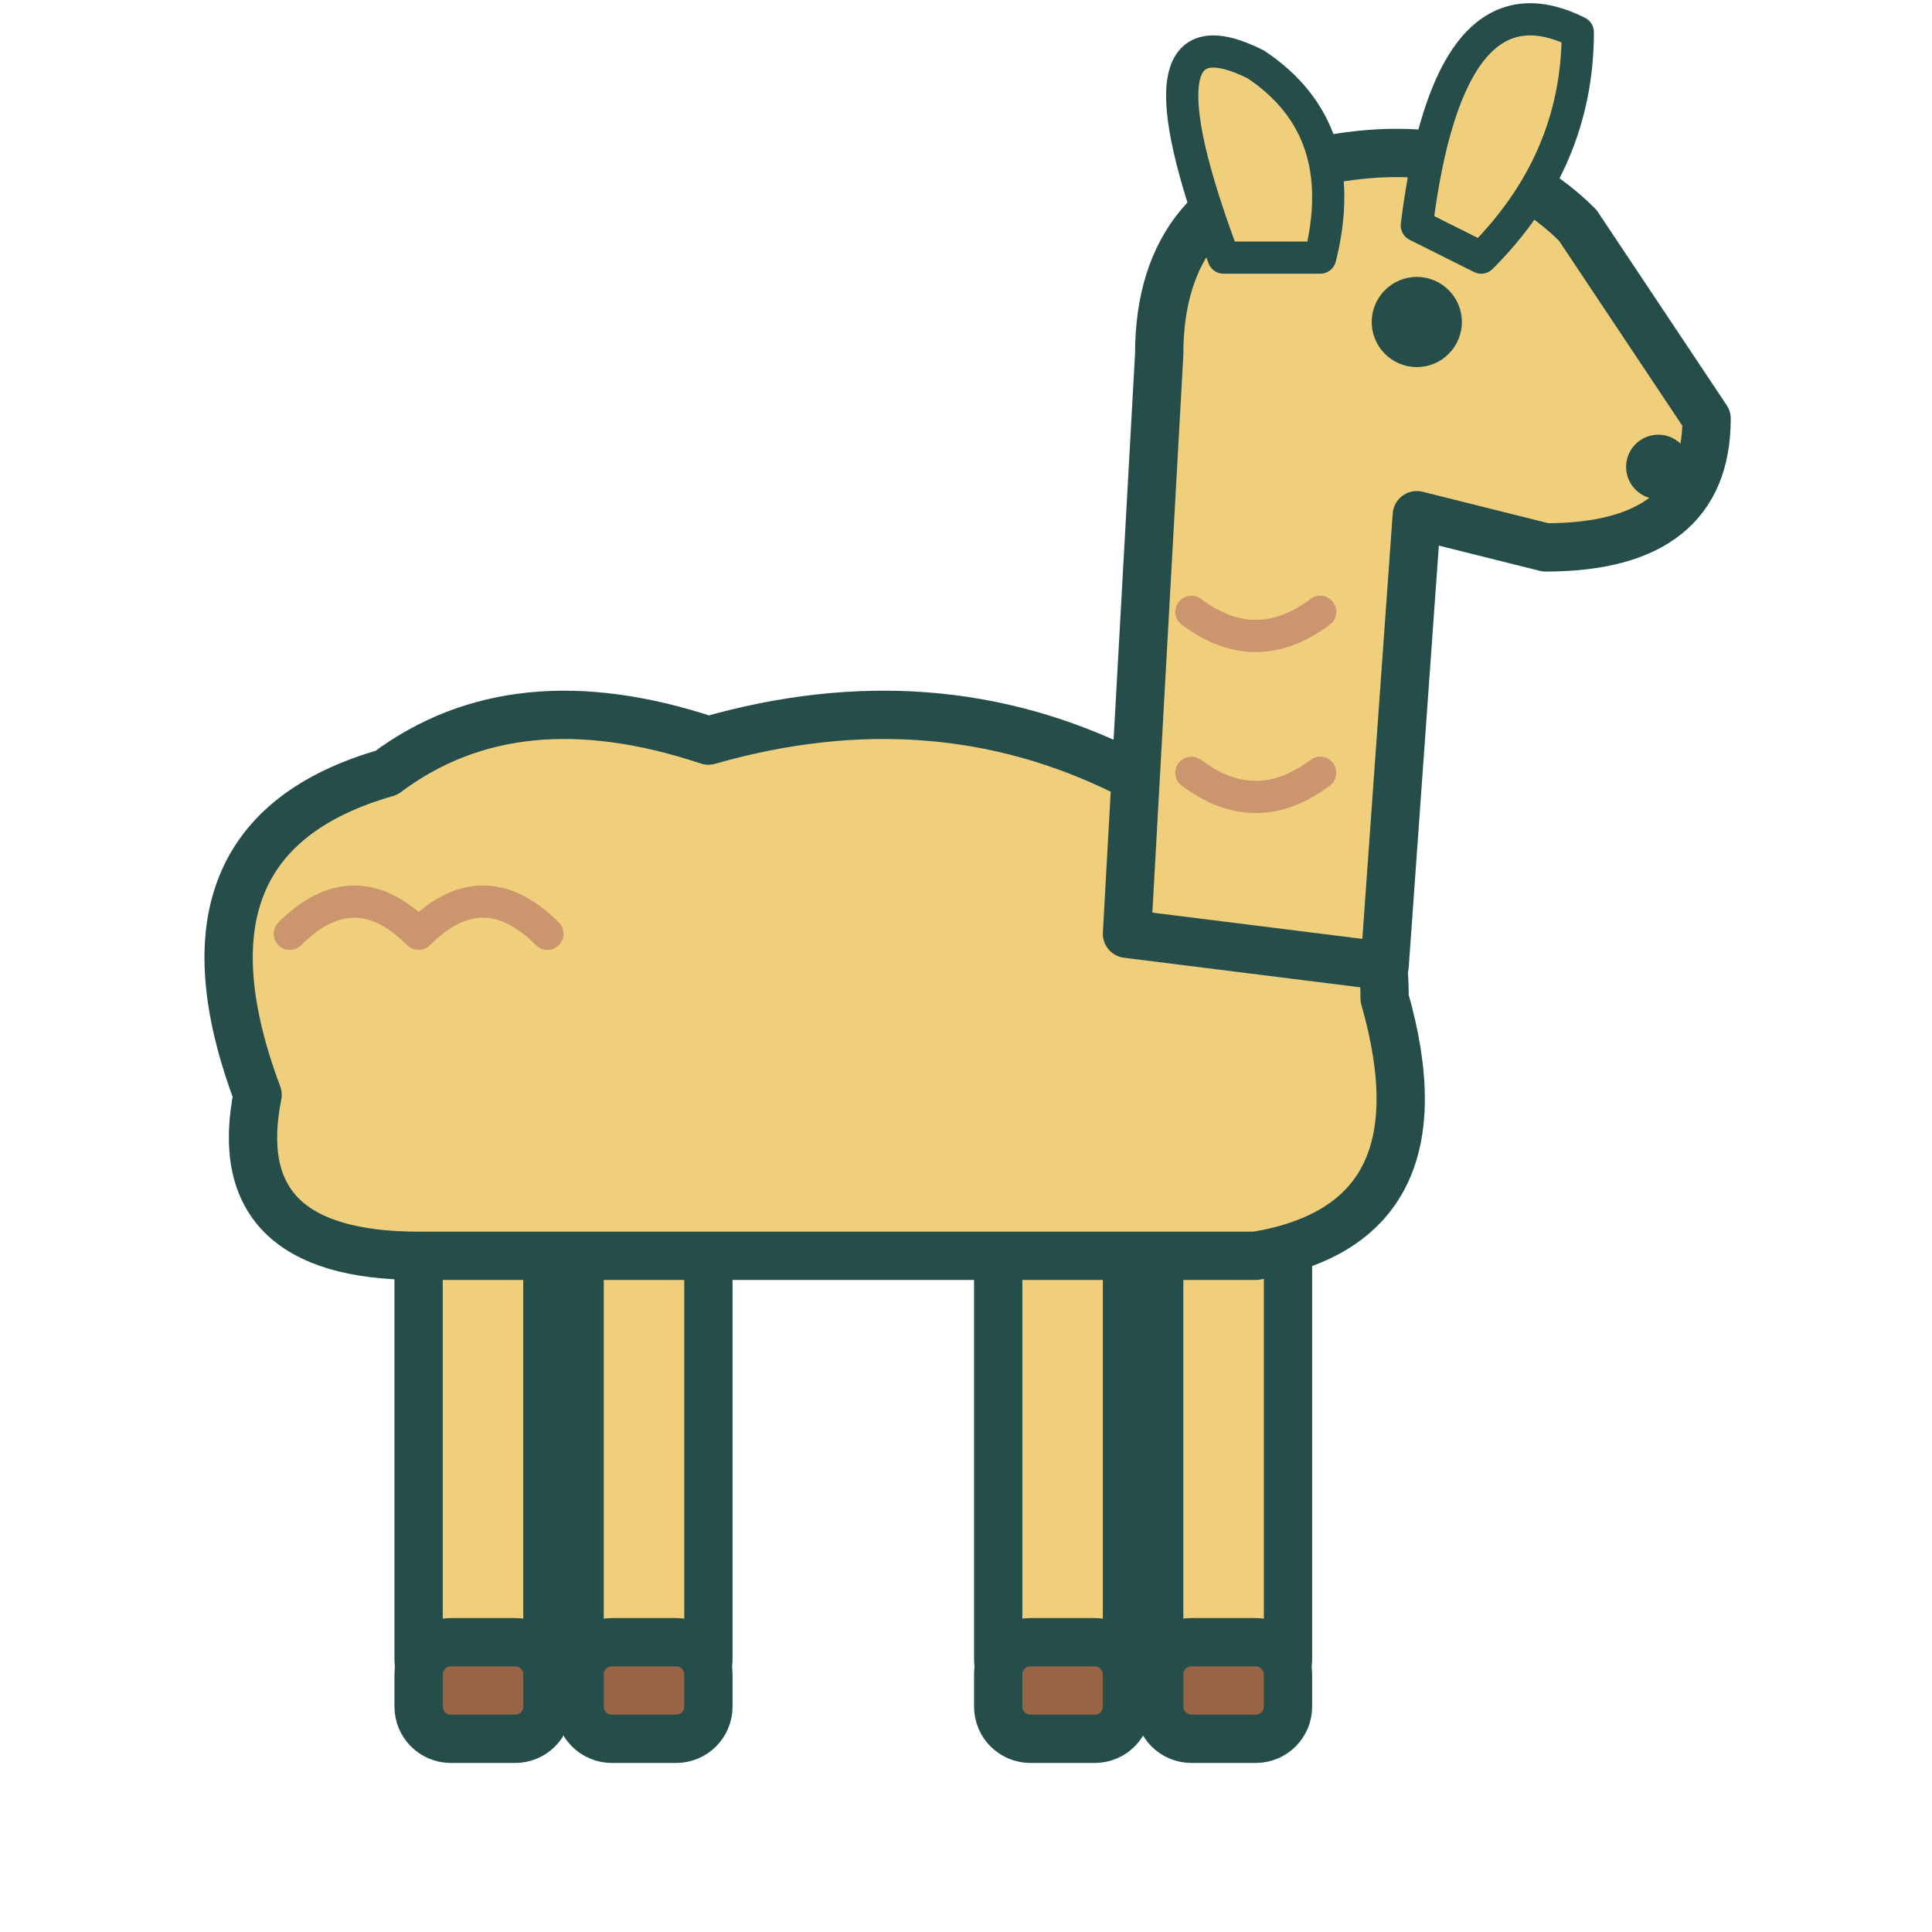
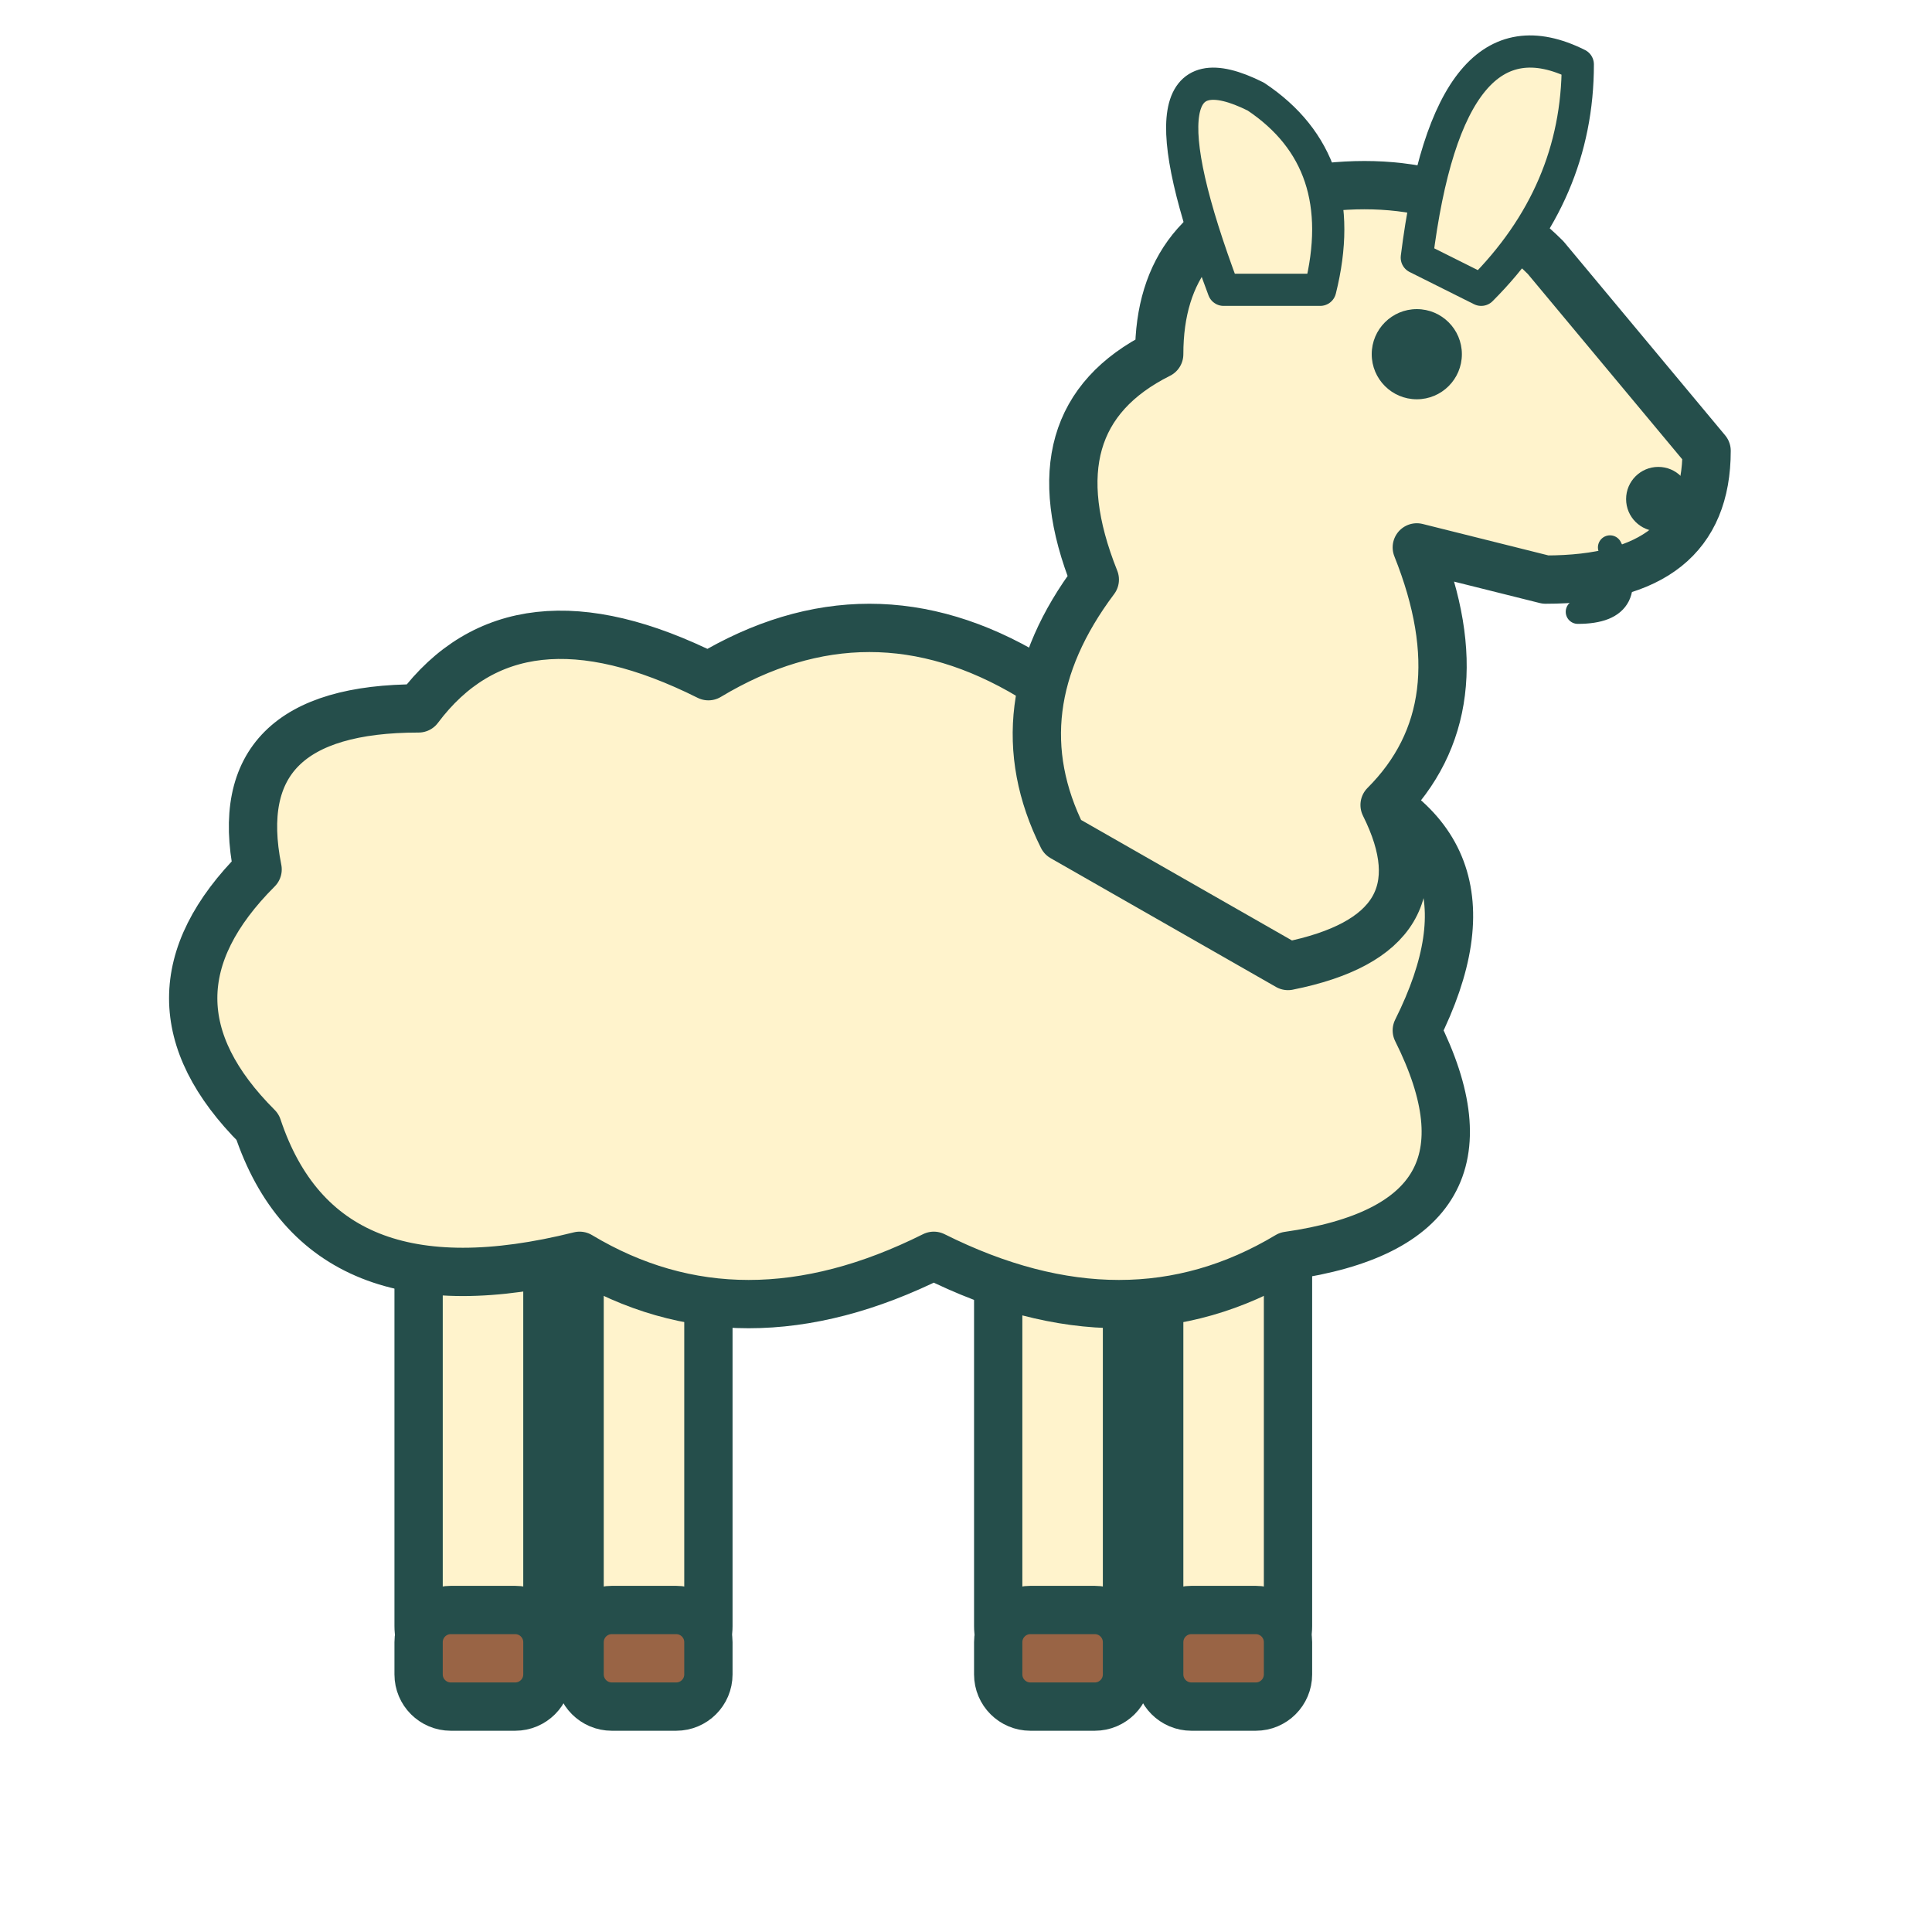
<svg xmlns="http://www.w3.org/2000/svg" viewBox="0 0 120 120">
  <g fill="none" stroke="#254E4B" stroke-width="3" stroke-linecap="round" stroke-linejoin="round">
-     <rect x="26" y="72" width="8" height="34" rx="3" fill="#F0CF7C" />
-     <rect x="36" y="72" width="8" height="34" rx="3" fill="#F0CF7C" />
-     <rect x="62" y="72" width="8" height="34" rx="3" fill="#F0CF7C" />
-     <rect x="72" y="72" width="8" height="34" rx="3" fill="#F0CF7C" />
-     <rect x="26" y="102" width="8" height="6" rx="2" fill="#996445" />
-     <rect x="36" y="102" width="8" height="6" rx="2" fill="#996445" />
-     <rect x="62" y="102" width="8" height="6" rx="2" fill="#996445" />
-     <rect x="72" y="102" width="8" height="6" rx="2" fill="#996445" />
-     <path d="M16 68Q10 52 24 48Q32 42 44 46Q58 42 70 48Q86 48 86 62Q90 76 78 78H26Q14 78 16 68Z" fill="#F0CF7C" />
-     <path d="M70 58L72 22Q72 12 82 10Q92 8 98 14L106 26Q106 34 96 34L88 32L86 60Z" fill="#F0CF7C" />
-     <path d="M76 12Q70 -4 78 0Q84 4 82 12ZM88 10Q90 -6 98 -2Q98 6 92 12Z" fill="#F0CF7C" stroke-width="2" transform="translate(0 4)" />
-     <path d="M18 58q4-4 8 0q4-4 8 0M74 38q4 3 8 0M74 48q4 3 8 0" stroke="#CB956D" stroke-width="2" />
-     <circle cx="88" cy="20" r="2.8" fill="#254E4B" stroke="none" />
-     <circle cx="103" cy="29" r="2" fill="#254E4B" stroke="none" />
+     <rect x="26" y="74" width="8" height="30" rx="3" fill="#FFF3CC" />
+     <rect x="36" y="74" width="8" height="30" rx="3" fill="#FFF3CC" />
+     <rect x="62" y="74" width="8" height="30" rx="3" fill="#FFF3CC" />
+     <rect x="72" y="74" width="8" height="30" rx="3" fill="#FFF3CC" />
+     <rect x="26" y="100" width="8" height="6" rx="2" fill="#996445" />
+     <rect x="36" y="100" width="8" height="6" rx="2" fill="#996445" />
+     <rect x="62" y="100" width="8" height="6" rx="2" fill="#996445" />
+     <rect x="72" y="100" width="8" height="6" rx="2" fill="#996445" />
+     <path d="M16 70Q8 62 16 54Q14 44 26 44Q32 36 44 42Q54 36 64 42Q76 38 82 48Q94 52 88 64Q94 76 80 78Q70 84 58 78Q46 84 36 78Q20 82 16 70Z" fill="#FFF3CC" />
+     <path d="M66 52Q62 44 68 36Q64 26 72 22Q72 14 80 12Q90 10 96 16L106 28Q106 36 96 36L88 34Q92 44 86 50Q90 58 80 60Z" fill="#FFF3CC" />
+     <path d="M76 14Q70 -2 78 2Q84 6 82 14ZM88 12Q90 -4 98 0Q98 8 92 14Z" fill="#FFF3CC" stroke-width="2" transform="translate(0 4)" />
+     <circle cx="88" cy="22" r="2.8" fill="#254E4B" stroke="none" />
+     <circle cx="103" cy="31" r="2" fill="#254E4B" stroke="none" />
+     <path d="M100 34Q102 38 98 38" stroke-width="1.5" />
  </g>
</svg>
